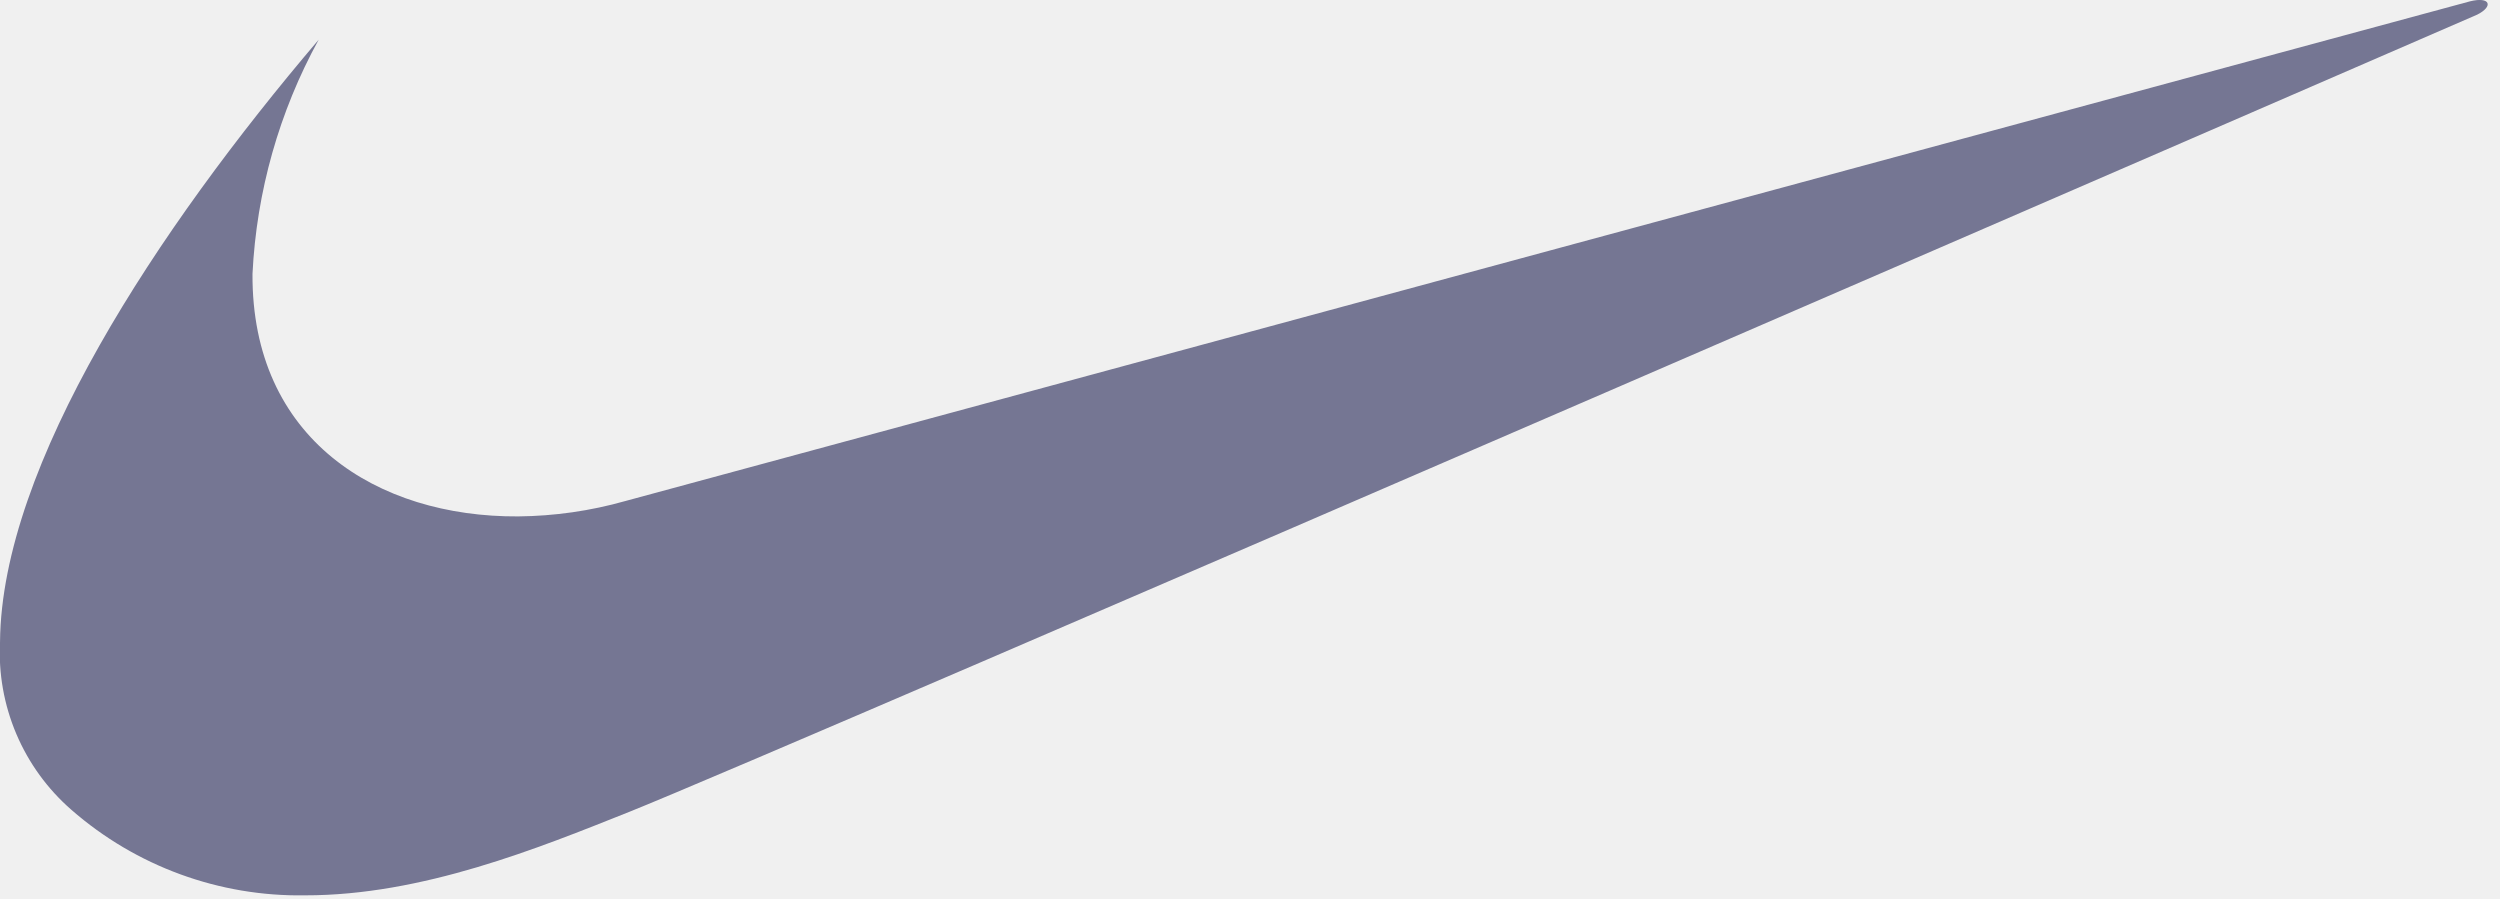
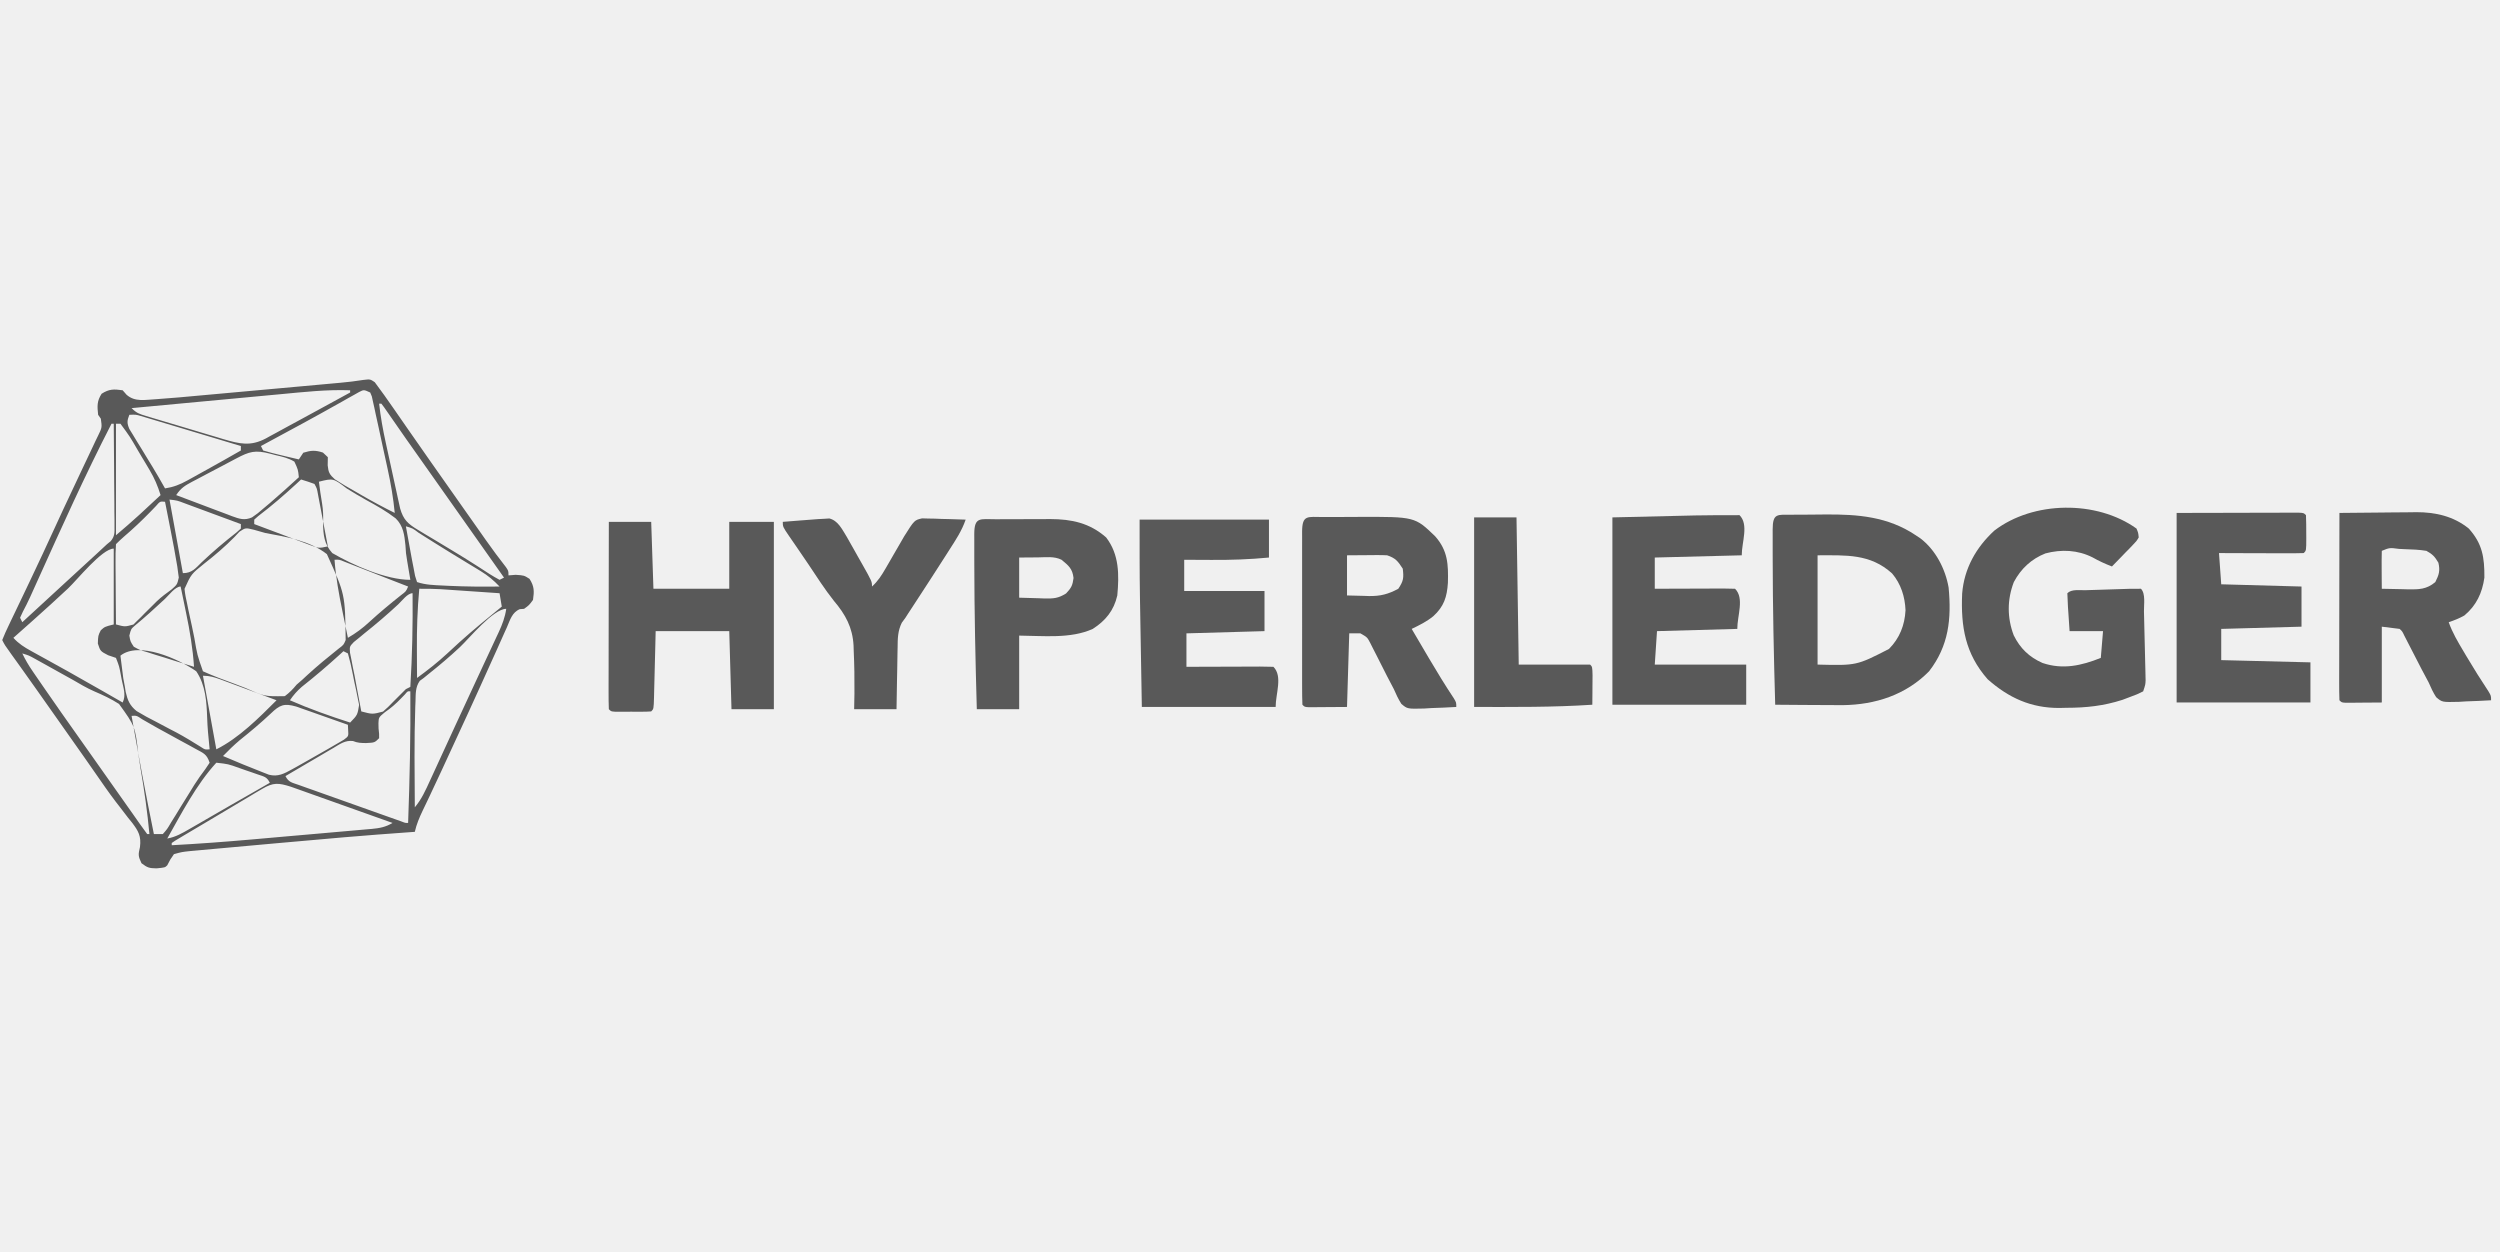
- <svg xmlns="http://www.w3.org/2000/svg" width="89" height="32" viewBox="0 0 89 32" fill="none">
-   <g clip-path="url(#clip0_14_27)">
-     <path fill-rule="evenodd" clip-rule="evenodd" d="M11.345 1.413C5.582 8.181 0.056 16.573 0.001 22.847C-0.057 23.971 0.142 25.094 0.582 26.13C1.022 27.166 1.692 28.089 2.541 28.829C4.841 30.84 7.806 31.925 10.861 31.874C15.029 31.879 19.167 30.193 22.405 28.901C27.863 26.719 88.189 0.521 88.189 0.521C88.771 0.23 88.662 -0.133 87.934 0.047C87.64 0.121 22.254 17.839 22.254 17.839C21.015 18.189 19.736 18.372 18.449 18.384C13.424 18.414 8.953 15.624 8.989 9.747C9.132 6.826 9.938 3.976 11.345 1.413Z" fill="#757693" />
-   </g>
-   <defs>
-     <clipPath id="clip0_14_27">
-       <rect width="88.564" height="31.875" fill="white" />
-     </clipPath>
-   </defs>
+ <svg xmlns="http://www.w3.org/2000/svg" version="1.1" width="1121" height="561">
+   <path d="M0 0 C2.857 3.825 5.63 7.692 8.336 11.625 C9.591 13.434 10.846 15.242 12.102 17.051 C12.742 17.976 13.382 18.901 14.041 19.854 C17.041 24.184 20.063 28.498 23.086 32.812 C23.666 33.642 24.247 34.471 24.845 35.325 C29.549 42.044 34.273 48.749 39.008 55.445 C41.064 58.354 43.116 61.266 45.164 64.18 C45.695 64.934 46.226 65.689 46.773 66.466 C47.776 67.891 48.777 69.317 49.778 70.743 C52.702 74.896 55.718 78.956 58.846 82.959 C59.961 84.625 59.961 84.625 59.961 86.625 C61.033 86.543 62.106 86.46 63.211 86.375 C66.961 86.625 66.961 86.625 69.398 88.188 C71.565 91.567 71.524 93.685 70.961 97.625 C69.211 100 69.211 100 66.961 101.625 C66.331 101.674 65.701 101.723 65.051 101.773 C61.558 103.197 60.695 106.607 59.266 109.883 C58.921 110.641 58.575 111.4 58.22 112.182 C57.078 114.699 55.957 117.224 54.836 119.75 C54.043 121.507 53.248 123.264 52.452 125.02 C50.788 128.691 49.132 132.365 47.48 136.041 C43.871 144.06 40.177 152.04 36.483 160.02 C35.371 162.425 34.261 164.832 33.152 167.239 C32.45 168.761 31.749 170.283 31.047 171.805 C30.542 172.9 30.542 172.9 30.028 174.017 C28.272 177.819 26.497 181.611 24.696 185.392 C24.328 186.166 23.96 186.941 23.581 187.739 C22.879 189.211 22.175 190.682 21.467 192.152 C19.974 195.287 18.726 198.241 17.961 201.625 C17.352 201.667 16.743 201.709 16.116 201.752 C-3.865 203.145 -23.808 204.891 -43.754 206.712 C-48.166 207.114 -52.578 207.512 -56.991 207.908 C-60.425 208.218 -63.859 208.53 -67.293 208.843 C-68.922 208.991 -70.552 209.138 -72.181 209.284 C-74.436 209.487 -76.691 209.693 -78.945 209.901 C-80.223 210.017 -81.5 210.133 -82.817 210.252 C-86.5 210.646 -86.5 210.646 -90.039 211.625 C-91.756 214.07 -91.756 214.07 -93.039 216.625 C-94.039 217.625 -94.039 217.625 -97.852 218 C-101.121 217.935 -101.876 217.749 -104.602 215.688 C-106.182 212.321 -106.033 211.865 -105.281 208.453 C-104.657 203.572 -105.943 201.285 -108.862 197.451 C-109.436 196.745 -110.01 196.04 -110.602 195.312 C-111.812 193.736 -113.02 192.158 -114.227 190.578 C-114.857 189.767 -115.487 188.955 -116.137 188.119 C-119.258 184.027 -122.173 179.794 -125.102 175.562 C-126.277 173.877 -127.452 172.192 -128.629 170.508 C-129.2 169.69 -129.771 168.871 -130.359 168.028 C-134.404 162.241 -138.486 156.48 -142.562 150.715 C-144.077 148.571 -145.59 146.426 -147.102 144.281 C-148.122 142.833 -149.143 141.385 -150.164 139.938 C-150.656 139.239 -151.149 138.541 -151.656 137.821 C-154.086 134.378 -156.525 130.941 -158.98 127.516 C-159.444 126.869 -159.907 126.223 -160.384 125.557 C-161.257 124.342 -162.131 123.127 -163.006 121.913 C-165.931 117.842 -165.931 117.842 -167.039 115.625 C-166.123 113.317 -165.144 111.134 -164.059 108.906 C-163.735 108.226 -163.411 107.545 -163.078 106.844 C-162.377 105.372 -161.672 103.902 -160.964 102.434 C-159.842 100.104 -158.728 97.77 -157.617 95.435 C-156.49 93.066 -155.363 90.698 -154.233 88.331 C-150.661 80.85 -147.171 73.334 -143.721 65.796 C-141.07 60.007 -138.387 54.236 -135.657 48.483 C-134.048 45.087 -132.452 41.685 -130.856 38.282 C-130.065 36.602 -129.269 34.925 -128.466 33.25 C-127.343 30.905 -126.24 28.552 -125.141 26.195 C-124.797 25.489 -124.453 24.783 -124.098 24.056 C-122.27 20.32 -122.27 20.32 -122.822 16.371 C-123.223 15.795 -123.625 15.219 -124.039 14.625 C-124.456 10.732 -124.614 8.521 -122.477 5.188 C-119.097 3.021 -116.979 3.062 -113.039 3.625 C-112.462 4.285 -111.884 4.945 -111.289 5.625 C-107.493 9 -102.932 7.862 -98.039 7.625 C-91.264 7.171 -84.504 6.533 -77.742 5.91 C-75.779 5.733 -73.816 5.556 -71.853 5.379 C-67.758 5.01 -63.663 4.637 -59.569 4.262 C-54.332 3.782 -49.094 3.308 -43.857 2.836 C-39.811 2.472 -35.765 2.105 -31.719 1.737 C-29.788 1.562 -27.857 1.387 -25.925 1.212 C-23.226 0.968 -20.528 0.721 -17.829 0.473 C-17.039 0.402 -16.25 0.33 -15.436 0.257 C-11.961 -0.064 -8.566 -0.452 -5.117 -1.014 C-2.039 -1.375 -2.039 -1.375 0 0 Z M-42.145 5.375 C-44.079 5.555 -46.014 5.734 -47.949 5.913 C-53.008 6.382 -58.066 6.857 -63.124 7.333 C-68.299 7.82 -73.475 8.3 -78.65 8.781 C-88.78 9.724 -98.91 10.672 -109.039 11.625 C-106.811 13.853 -105.568 14.243 -102.593 15.137 C-101.671 15.417 -100.75 15.697 -99.8 15.986 C-98.802 16.282 -97.803 16.578 -96.773 16.883 C-95.747 17.191 -94.721 17.499 -93.664 17.816 C-91.489 18.466 -89.314 19.113 -87.137 19.757 C-83.813 20.743 -80.495 21.744 -77.176 22.746 C-75.063 23.376 -72.95 24.005 -70.836 24.633 C-69.845 24.933 -68.854 25.233 -67.833 25.542 C-60.619 27.657 -55.718 28.879 -48.763 25.187 C-48.128 24.834 -47.494 24.481 -46.84 24.117 C-46.164 23.754 -45.488 23.391 -44.792 23.017 C-42.639 21.856 -40.495 20.678 -38.352 19.5 C-36.931 18.731 -35.51 17.962 -34.088 17.195 C-30.689 15.358 -27.297 13.507 -23.908 11.649 C-21.115 10.118 -18.317 8.595 -15.52 7.07 C-14.026 6.255 -12.532 5.44 -11.039 4.625 C-11.039 4.295 -11.039 3.965 -11.039 3.625 C-21.469 3.247 -31.777 4.392 -42.145 5.375 Z M-7.018 4.407 C-7.772 4.832 -8.525 5.257 -9.301 5.695 C-10.592 6.413 -10.592 6.413 -11.91 7.146 C-12.839 7.675 -13.769 8.204 -14.727 8.75 C-16.701 9.852 -18.677 10.954 -20.652 12.055 C-21.688 12.636 -22.724 13.217 -23.792 13.815 C-29.304 16.887 -34.861 19.878 -40.414 22.875 C-42.464 23.984 -44.513 25.094 -46.562 26.203 C-48.055 27.01 -49.547 27.818 -51.039 28.625 C-50.709 29.285 -50.379 29.945 -50.039 30.625 C-47.348 31.425 -44.707 32.12 -41.977 32.75 C-41.218 32.932 -40.459 33.114 -39.678 33.301 C-37.8 33.75 -35.92 34.188 -34.039 34.625 C-33.379 33.635 -32.719 32.645 -32.039 31.625 C-28.598 30.555 -26.658 30.419 -23.227 31.562 C-22.505 32.243 -21.783 32.924 -21.039 33.625 C-21.06 34.837 -21.08 36.048 -21.102 37.297 C-20.782 40.434 -20.289 41.4 -17.906 43.541 C-14.949 45.476 -11.943 47.227 -8.852 48.938 C-7.809 49.544 -6.767 50.151 -5.693 50.775 C-0.882 53.556 3.977 56.166 8.961 58.625 C8.326 51.937 7.214 45.497 5.781 38.938 C5.461 37.462 5.461 37.462 5.134 35.957 C4.685 33.895 4.233 31.835 3.778 29.775 C3.082 26.609 2.406 23.44 1.73 20.27 C1.29 18.263 0.849 16.256 0.406 14.25 C0.206 13.299 0.006 12.348 -0.2 11.368 C-0.495 10.061 -0.495 10.061 -0.796 8.727 C-0.964 7.957 -1.132 7.186 -1.305 6.393 C-1.548 5.81 -1.79 5.226 -2.039 4.625 C-4.885 3.319 -4.885 3.319 -7.018 4.407 Z M1.961 9.625 C2.62 15.593 3.668 21.373 4.957 27.234 C5.151 28.124 5.344 29.013 5.544 29.929 C5.951 31.795 6.361 33.661 6.772 35.526 C7.399 38.379 8.017 41.234 8.635 44.09 C9.033 45.909 9.432 47.728 9.832 49.547 C10.015 50.398 10.199 51.249 10.388 52.126 C10.565 52.921 10.741 53.715 10.924 54.534 C11.076 55.23 11.228 55.925 11.385 56.641 C12.838 61.649 14.815 63.487 19.281 66.164 C20.367 66.823 21.453 67.482 22.572 68.16 C23.743 68.857 24.915 69.554 26.086 70.25 C27.271 70.963 28.455 71.677 29.639 72.392 C31.411 73.463 33.183 74.532 34.957 75.598 C38.393 77.664 41.797 79.77 45.172 81.934 C45.91 82.407 46.649 82.879 47.41 83.367 C48.748 84.229 50.083 85.096 51.415 85.969 C52.893 86.915 54.423 87.78 55.961 88.625 C56.621 88.295 57.281 87.965 57.961 87.625 C57.234 86.595 56.507 85.565 55.758 84.504 C43.359 66.939 43.359 66.939 30.961 49.375 C30.218 48.322 30.218 48.322 29.46 47.248 C28.464 45.837 27.468 44.426 26.472 43.015 C23.91 39.386 21.348 35.757 18.785 32.129 C18.263 31.39 17.742 30.651 17.204 29.89 C16.181 28.442 15.158 26.993 14.134 25.545 C10.776 20.793 7.453 16.018 4.168 11.215 C3.77 10.69 3.371 10.166 2.961 9.625 C2.631 9.625 2.301 9.625 1.961 9.625 Z M-110.039 14.625 C-111.081 17.282 -111.17 18.32 -110.023 20.988 C-109.498 21.844 -108.974 22.7 -108.434 23.582 C-107.576 25.004 -107.576 25.004 -106.701 26.455 C-106.091 27.439 -105.48 28.423 -104.852 29.438 C-103.67 31.381 -102.489 33.325 -101.309 35.27 C-100.746 36.187 -100.184 37.104 -99.604 38.049 C-97.685 41.208 -95.85 44.404 -94.039 47.625 C-90.22 47.033 -87.357 45.914 -83.984 44.043 C-83.039 43.523 -82.095 43.003 -81.121 42.467 C-80.145 41.921 -79.169 41.375 -78.164 40.812 C-77.196 40.278 -76.228 39.744 -75.23 39.193 C-70.142 36.379 -65.079 33.524 -60.039 30.625 C-60.039 29.965 -60.039 29.305 -60.039 28.625 C-66.676 26.625 -73.315 24.632 -79.955 22.644 C-82.214 21.966 -84.474 21.287 -86.732 20.606 C-89.975 19.63 -93.22 18.658 -96.465 17.688 C-97.477 17.381 -98.49 17.075 -99.533 16.76 C-100.474 16.479 -101.415 16.199 -102.384 15.91 C-103.212 15.661 -104.041 15.413 -104.894 15.156 C-107.156 14.505 -107.156 14.505 -110.039 14.625 Z M-118.039 18.625 C-129.904 41.673 -140.538 65.368 -151.203 88.988 C-151.506 89.657 -151.808 90.325 -152.119 91.014 C-152.934 92.816 -153.747 94.619 -154.56 96.422 C-155.574 98.618 -156.655 100.783 -157.792 102.917 C-158.204 103.811 -158.615 104.704 -159.039 105.625 C-158.709 106.285 -158.379 106.945 -158.039 107.625 C-157.24 106.886 -156.441 106.148 -155.617 105.387 C-150.1 100.29 -144.578 95.198 -139.039 90.125 C-134.679 86.131 -130.324 82.132 -125.977 78.125 C-125.428 77.62 -124.88 77.116 -124.314 76.596 C-122.885 75.277 -121.462 73.951 -120.039 72.625 C-119.495 72.181 -118.951 71.738 -118.391 71.281 C-116.53 69.001 -116.677 67.522 -116.698 64.603 C-116.699 63.582 -116.699 62.561 -116.699 61.509 C-116.715 60.409 -116.73 59.309 -116.746 58.176 C-116.752 56.484 -116.752 56.484 -116.759 54.758 C-116.776 51.151 -116.813 47.545 -116.852 43.938 C-116.867 41.494 -116.88 39.051 -116.893 36.607 C-116.926 30.613 -116.976 24.619 -117.039 18.625 C-117.369 18.625 -117.699 18.625 -118.039 18.625 Z M-116.039 18.625 C-116.039 35.125 -116.039 51.625 -116.039 68.625 C-110.709 64.084 -110.709 64.084 -105.512 59.414 C-104.666 58.631 -104.666 58.631 -103.803 57.832 C-103.241 57.31 -102.68 56.788 -102.102 56.25 C-101.513 55.705 -100.925 55.159 -100.318 54.598 C-98.891 53.275 -97.465 51.95 -96.039 50.625 C-97.288 46.541 -98.789 43.034 -100.973 39.367 C-101.539 38.412 -102.106 37.457 -102.689 36.473 C-103.279 35.492 -103.869 34.511 -104.477 33.5 C-105.062 32.511 -105.648 31.523 -106.252 30.504 C-109.821 24.341 -109.821 24.341 -114.039 18.625 C-114.699 18.625 -115.359 18.625 -116.039 18.625 Z M-62.164 34.238 C-62.867 34.608 -63.569 34.979 -64.293 35.36 C-65.781 36.146 -67.267 36.934 -68.752 37.723 C-71.026 38.93 -73.305 40.125 -75.586 41.318 C-77.029 42.083 -78.472 42.848 -79.914 43.613 C-80.939 44.148 -80.939 44.148 -81.985 44.693 C-85.224 46.431 -86.962 47.509 -89.039 50.625 C-84.845 52.224 -80.646 53.808 -76.441 55.38 C-75.012 55.916 -73.584 56.456 -72.158 57.001 C-70.107 57.783 -68.05 58.551 -65.992 59.316 C-65.357 59.562 -64.721 59.808 -64.066 60.061 C-60.715 61.291 -58.392 62.096 -55.039 60.625 C-52.503 58.858 -52.503 58.858 -49.914 56.625 C-48.956 55.822 -47.999 55.019 -47.012 54.191 C-42.625 50.404 -38.309 46.543 -34.039 42.625 C-34.387 39.166 -34.387 39.166 -36.039 35.625 C-38.707 34.008 -41.517 33.38 -44.539 32.688 C-45.324 32.481 -46.109 32.274 -46.918 32.061 C-53.662 30.32 -56.173 31.061 -62.164 34.238 Z M-25.039 44.625 C-24.64 47.889 -24.182 51.118 -23.621 54.359 C-23.132 57.357 -23.053 60.109 -23.176 63.141 C-23.101 68.417 -22.697 72.595 -19.039 76.625 C-9.734 82.033 5.039 88.625 15.961 88.625 C15.522 85.803 15.055 82.993 14.539 80.184 C13.961 76.625 13.961 76.625 13.758 73.098 C13.289 68.49 12.825 64.471 9.401 61.08 C5.307 57.893 0.837 55.377 -3.713 52.905 C-6.717 51.252 -9.625 49.46 -12.544 47.663 C-18.613 43.018 -18.613 43.018 -25.039 44.625 Z M-33.039 43.625 C-33.717 44.254 -34.395 44.883 -35.094 45.531 C-40.637 50.629 -46.232 55.473 -52.238 60.031 C-52.833 60.557 -53.427 61.083 -54.039 61.625 C-54.039 62.285 -54.039 62.945 -54.039 63.625 C-49.826 65.222 -45.608 66.806 -41.386 68.38 C-39.951 68.917 -38.516 69.457 -37.083 70.001 C-35.023 70.781 -32.959 71.55 -30.895 72.316 C-30.254 72.562 -29.613 72.808 -28.953 73.061 C-25.063 74.505 -25.063 74.505 -21.039 73.625 C-21.847 69.332 -22.661 65.041 -23.477 60.75 C-23.822 58.915 -23.822 58.915 -24.174 57.043 C-24.396 55.876 -24.619 54.71 -24.848 53.508 C-25.052 52.429 -25.256 51.35 -25.467 50.239 C-25.919 47.66 -25.919 47.66 -27.039 45.625 C-29.018 44.898 -31.019 44.227 -33.039 43.625 Z M-92.039 52.625 C-90.059 63.515 -88.079 74.405 -86.039 85.625 C-81.91 85.625 -80.343 83.41 -77.539 80.688 C-72.562 75.966 -67.433 71.628 -62.023 67.402 C-61.369 66.816 -60.714 66.229 -60.039 65.625 C-60.039 64.965 -60.039 64.305 -60.039 63.625 C-64.273 62.054 -68.509 60.488 -72.747 58.925 C-74.188 58.393 -75.63 57.859 -77.071 57.325 C-79.14 56.557 -81.21 55.794 -83.281 55.031 C-83.927 54.791 -84.573 54.55 -85.238 54.302 C-88.552 53.038 -88.552 53.038 -92.039 52.625 Z M-98.141 55.566 C-98.973 56.431 -99.806 57.296 -100.664 58.188 C-104.456 62.062 -108.321 65.734 -112.445 69.25 C-113.69 70.323 -114.877 71.463 -116.039 72.625 C-116.214 75.35 -116.271 77.972 -116.234 80.695 C-116.232 81.492 -116.229 82.288 -116.226 83.108 C-116.215 85.656 -116.189 88.203 -116.164 90.75 C-116.154 92.475 -116.145 94.201 -116.137 95.926 C-116.115 100.159 -116.08 104.392 -116.039 108.625 C-112.027 109.718 -112.027 109.718 -108.2 108.656 C-107.696 108.151 -107.191 107.646 -106.672 107.125 C-106.1 106.571 -105.527 106.017 -104.938 105.447 C-104.352 104.845 -103.767 104.244 -103.164 103.625 C-101.938 102.409 -100.71 101.194 -99.48 99.98 C-98.893 99.394 -98.305 98.808 -97.7 98.205 C-95.64 96.245 -93.397 94.609 -91.102 92.938 C-88.596 90.736 -88.596 90.736 -87.869 87.593 C-87.974 86.826 -88.079 86.06 -88.188 85.27 C-88.306 84.386 -88.425 83.502 -88.548 82.592 C-89.467 77.04 -90.503 71.518 -91.602 66 C-91.836 64.805 -92.069 63.61 -92.311 62.379 C-92.883 59.46 -93.459 56.542 -94.039 53.625 C-96.271 53.399 -96.271 53.399 -98.141 55.566 Z M13.961 64.625 C14.598 68.297 15.274 71.962 15.961 75.625 C16.19 76.883 16.42 78.141 16.656 79.438 C16.901 80.696 17.146 81.954 17.398 83.25 C17.624 84.439 17.85 85.627 18.082 86.852 C18.372 87.767 18.662 88.682 18.961 89.625 C22.847 90.921 26.653 90.994 30.711 91.188 C31.971 91.251 31.971 91.251 33.257 91.316 C40.83 91.672 48.381 91.727 55.961 91.625 C53.34 88.858 50.793 86.72 47.539 84.742 C46.685 84.219 45.832 83.696 44.952 83.157 C43.595 82.337 43.595 82.337 42.211 81.5 C40.325 80.348 38.44 79.196 36.555 78.043 C35.616 77.471 34.678 76.899 33.711 76.31 C29.003 73.425 24.336 70.476 19.673 67.521 C17.006 65.514 17.006 65.514 13.961 64.625 Z M-60.719 67.082 C-61.443 67.859 -62.168 68.637 -62.914 69.438 C-67.184 73.767 -71.608 77.546 -76.398 81.289 C-82.311 86.049 -82.311 86.049 -85.3 92.664 C-85.077 94.951 -84.657 97.096 -84.129 99.332 C-83.967 100.139 -83.806 100.945 -83.64 101.776 C-83.118 104.338 -82.548 106.886 -81.977 109.438 C-81.617 111.171 -81.261 112.904 -80.908 114.639 C-79.594 122.341 -79.594 122.341 -77.039 129.625 C-72.414 131.744 -67.651 133.481 -62.877 135.232 C-61.283 135.825 -59.695 136.434 -58.114 137.061 C-49.412 140.921 -49.412 140.921 -40.334 140.781 C-38.232 139.225 -36.689 137.646 -35.039 135.625 C-34.187 134.886 -33.335 134.148 -32.457 133.387 C-31.353 132.36 -31.353 132.36 -30.227 131.312 C-25.699 127.165 -20.996 123.294 -16.191 119.473 C-13.968 117.805 -13.968 117.805 -13.039 115.625 C-13.289 95.072 -13.289 95.072 -21.462 77.1 C-29.182 71.047 -39.657 69.358 -49.039 67.625 C-50.743 67.148 -52.447 66.667 -54.148 66.18 C-57.967 65.24 -57.967 65.24 -60.719 67.082 Z M-137.495 92.456 C-142.617 97.246 -147.799 101.964 -153.039 106.625 C-153.9 107.392 -154.761 108.159 -155.648 108.949 C-157.777 110.843 -159.907 112.735 -162.039 114.625 C-159.653 117.274 -157.13 118.844 -154.016 120.559 C-153.004 121.12 -151.992 121.681 -150.949 122.259 C-149.323 123.152 -149.323 123.152 -147.664 124.062 C-145.407 125.313 -143.151 126.564 -140.895 127.816 C-139.754 128.448 -138.614 129.08 -137.439 129.731 C-132.262 132.615 -127.117 135.553 -121.977 138.5 C-121.073 139.017 -120.17 139.535 -119.239 140.068 C-117.172 141.253 -115.105 142.438 -113.039 143.625 C-111.411 140.369 -112.728 137.066 -113.414 133.625 C-113.553 132.888 -113.692 132.15 -113.836 131.391 C-114.576 127.393 -114.576 127.393 -116.039 123.625 C-117.194 123.233 -118.349 122.841 -119.539 122.438 C-123.039 120.625 -123.039 120.625 -124.164 117.188 C-124.039 113.625 -124.039 113.625 -122.852 111.25 C-121.039 109.625 -121.039 109.625 -117.039 108.625 C-117.039 97.405 -117.039 86.185 -117.039 74.625 C-122.271 74.625 -133.491 88.708 -137.495 92.456 Z M-18.039 79.625 C-17.454 87.472 -16.074 95.052 -14.477 102.75 C-14.243 103.897 -14.009 105.045 -13.768 106.227 C-13.196 109.027 -12.62 111.826 -12.039 114.625 C-8.439 112.52 -5.466 110.348 -2.414 107.5 C2.174 103.285 6.933 99.35 11.809 95.473 C14.032 93.805 14.032 93.805 14.961 91.625 C10.583 89.92 6.204 88.216 1.824 86.516 C-1.139 85.365 -4.1 84.21 -7.059 83.047 C-8.207 82.598 -9.356 82.15 -10.539 81.688 C-11.56 81.287 -12.581 80.886 -13.633 80.473 C-15.928 79.514 -15.928 79.514 -18.039 79.625 Z M-94.102 97.188 C-98.524 101.32 -102.979 105.368 -107.648 109.223 C-109.306 110.687 -109.306 110.687 -110.039 113.625 C-109.599 116.251 -109.599 116.251 -108.039 118.625 C-105.29 120.139 -105.29 120.139 -101.938 121.082 C-100.12 121.667 -100.12 121.667 -98.266 122.264 C-96.982 122.655 -95.698 123.047 -94.414 123.438 C-93.122 123.847 -91.83 124.257 -90.539 124.67 C-87.378 125.673 -84.211 126.657 -81.039 127.625 C-81.584 119.404 -82.916 111.496 -84.602 103.438 C-84.836 102.295 -85.069 101.152 -85.311 99.975 C-85.881 97.19 -86.458 94.407 -87.039 91.625 C-89.457 91.625 -92.315 95.51 -94.102 97.188 Z M19.961 92.625 C19.117 101.751 18.833 110.776 18.898 119.938 C18.903 121.167 18.907 122.396 18.912 123.662 C18.924 126.65 18.94 129.637 18.961 132.625 C23.672 129.178 28.179 125.666 32.461 121.688 C33.399 120.824 34.338 119.96 35.305 119.07 C36.181 118.263 37.058 117.456 37.961 116.625 C44.124 111.083 50.524 105.843 56.961 100.625 C56.466 97.655 56.466 97.655 55.961 94.625 C51.799 94.338 47.636 94.053 43.473 93.771 C42.059 93.674 40.645 93.577 39.231 93.479 C37.191 93.339 35.15 93.2 33.109 93.062 C31.884 92.979 30.659 92.895 29.396 92.809 C26.242 92.64 23.118 92.591 19.961 92.625 Z M10.586 99.562 C5.659 104.146 0.602 108.46 -4.664 112.652 C-5.448 113.303 -6.232 113.954 -7.039 114.625 C-7.814 115.25 -8.589 115.875 -9.387 116.52 C-11.304 118.529 -11.304 118.529 -11.098 121.297 C-10.893 122.313 -10.688 123.328 -10.477 124.375 C-10.261 125.508 -10.046 126.641 -9.824 127.809 C-9.565 129.068 -9.306 130.327 -9.039 131.625 C-8.763 133.094 -8.491 134.564 -8.223 136.035 C-7.515 139.902 -6.782 143.764 -6.039 147.625 C-1.051 148.95 -1.051 148.95 3.714 147.692 C5.366 146.293 6.854 144.828 8.336 143.25 C9.363 142.22 10.392 141.191 11.422 140.164 C12.26 139.326 13.098 138.488 13.961 137.625 C14.951 137.13 14.951 137.13 15.961 136.625 C16.812 122.611 17.092 108.664 16.961 94.625 C14.68 94.625 12.248 98.001 10.586 99.562 Z M38.18 118.803 C33.668 123.03 29.01 126.973 24.168 130.82 C23.44 131.416 22.711 132.011 21.961 132.625 C21.091 133.257 21.091 133.257 20.203 133.902 C18.194 136.689 18.374 139.742 18.273 143.062 C18.24 143.849 18.207 144.635 18.172 145.445 C17.641 160.489 17.881 175.574 17.961 190.625 C21.024 186.981 22.819 182.932 24.777 178.637 C25.146 177.837 25.516 177.038 25.896 176.214 C27.11 173.583 28.317 170.948 29.523 168.312 C30.365 166.483 31.206 164.654 32.048 162.825 C33.355 159.986 34.662 157.146 35.966 154.306 C39.017 147.664 42.094 141.034 45.184 134.41 C46.42 131.753 47.656 129.096 48.892 126.439 C49.685 124.736 50.48 123.034 51.276 121.332 C52.387 118.958 53.491 116.581 54.594 114.203 C54.922 113.506 55.25 112.809 55.589 112.09 C57.187 108.625 58.42 105.413 58.961 101.625 C53.149 101.625 42.51 114.723 38.18 118.803 Z M-114.039 122.625 C-113.779 124.772 -113.506 126.918 -113.227 129.062 C-113.076 130.257 -112.925 131.452 -112.77 132.684 C-112.537 133.999 -112.292 135.313 -112.039 136.625 C-111.922 137.366 -111.805 138.107 -111.684 138.871 C-110.812 142.684 -109.872 144.942 -106.801 147.46 C-103.919 149.227 -100.995 150.791 -97.977 152.312 C-95.964 153.378 -93.952 154.444 -91.941 155.512 C-90.959 156.021 -89.977 156.531 -88.964 157.056 C-85.215 159.067 -81.606 161.275 -78.002 163.534 C-76.122 164.787 -76.122 164.787 -74.039 164.625 C-74.102 163.971 -74.165 163.317 -74.229 162.643 C-74.315 161.731 -74.4 160.819 -74.488 159.879 C-74.584 158.872 -74.68 157.866 -74.779 156.829 C-74.946 154.765 -75.07 152.697 -75.139 150.628 C-75.403 143.293 -75.832 135.85 -80.039 129.625 C-88.007 124.031 -105.837 116.063 -114.039 122.625 Z M-14.039 120.625 C-14.93 121.443 -14.93 121.443 -15.84 122.277 C-21.308 127.252 -26.89 132 -32.691 136.582 C-34.85 138.46 -36.435 140.269 -38.039 142.625 C-29.191 146.497 -20.224 149.676 -11.039 152.625 C-7.739 149.223 -7.739 149.223 -7.012 144.687 C-7.23 143.63 -7.448 142.573 -7.672 141.484 C-8.016 139.756 -8.016 139.756 -8.367 137.992 C-8.63 136.799 -8.893 135.605 -9.164 134.375 C-9.404 133.166 -9.644 131.957 -9.891 130.711 C-10.819 126.131 -10.819 126.131 -12.039 121.625 C-12.699 121.295 -13.359 120.965 -14.039 120.625 Z M-158.039 121.625 C-156.694 124.443 -155.189 127.001 -153.422 129.574 C-152.904 130.331 -152.385 131.088 -151.851 131.868 C-151.295 132.674 -150.738 133.481 -150.164 134.312 C-149.585 135.155 -149.005 135.998 -148.408 136.867 C-143.174 144.465 -137.863 152.008 -132.523 159.532 C-130.022 163.059 -127.531 166.592 -125.039 170.125 C-124.048 171.529 -123.057 172.932 -122.066 174.336 C-119.975 177.299 -117.884 180.263 -115.793 183.227 C-114.991 184.363 -114.991 184.363 -114.174 185.521 C-113.161 186.958 -112.148 188.394 -111.135 189.83 C-110.217 191.13 -109.299 192.429 -108.379 193.728 C-107.453 195.038 -106.533 196.353 -105.617 197.671 C-104.448 199.339 -103.247 200.985 -102.039 202.625 C-101.709 202.625 -101.379 202.625 -101.039 202.625 C-101.947 192.738 -103.324 182.975 -105.026 173.194 C-105.367 171.152 -105.681 169.106 -105.966 167.056 C-107.445 154.284 -107.445 154.284 -114.67 144.276 C-118.219 141.991 -121.955 140.243 -125.834 138.595 C-129.202 137.113 -132.326 135.255 -135.5 133.402 C-137.803 132.12 -140.108 130.84 -142.414 129.562 C-143.612 128.894 -144.81 128.225 -146.008 127.557 C-147.14 126.928 -148.271 126.3 -149.438 125.652 C-150.445 125.093 -151.452 124.533 -152.49 123.957 C-155.051 122.533 -155.051 122.533 -158.039 121.625 Z M-77.039 131.625 C-75.059 142.515 -73.079 153.405 -71.039 164.625 C-60.925 159.568 -52.006 150.592 -44.039 142.625 C-48.254 141.052 -52.472 139.486 -56.692 137.925 C-58.127 137.394 -59.561 136.86 -60.995 136.325 C-63.056 135.556 -65.12 134.793 -67.184 134.031 C-68.145 133.67 -68.145 133.67 -69.125 133.302 C-71.923 132.276 -74.031 131.625 -77.039 131.625 Z M13.543 139.98 C12.959 140.585 12.375 141.19 11.773 141.812 C9.475 144.192 7.254 146.147 4.523 148 C1.779 150.288 1.779 150.288 1.66 152.863 C1.678 155.296 1.678 155.296 1.945 157.637 C1.953 158.621 1.953 158.621 1.961 159.625 C-0.039 161.625 -0.039 161.625 -3.914 161.812 C-6.112 161.792 -7.725 161.757 -9.761 160.902 C-13.267 160.476 -15.648 162.283 -18.555 164.027 C-19.478 164.562 -19.478 164.562 -20.421 165.108 C-22.384 166.248 -24.336 167.405 -26.289 168.562 C-27.619 169.339 -28.95 170.114 -30.281 170.889 C-33.542 172.788 -36.793 174.702 -40.039 176.625 C-38.622 179.46 -37.037 179.543 -34.076 180.596 C-32.489 181.167 -32.489 181.167 -30.871 181.748 C-29.72 182.154 -28.569 182.559 -27.383 182.977 C-26.21 183.395 -25.038 183.814 -23.829 184.246 C-21.346 185.132 -18.861 186.015 -16.375 186.894 C-13.181 188.022 -9.99 189.158 -6.8 190.297 C-3.766 191.38 -0.731 192.46 2.305 193.539 C3.456 193.948 4.607 194.358 5.793 194.779 C6.85 195.153 7.908 195.527 8.998 195.913 C9.934 196.244 10.871 196.576 11.835 196.917 C13.746 197.678 13.746 197.678 14.961 197.625 C15.681 177.947 16.12 158.319 15.961 138.625 C14.754 138.51 14.754 138.51 13.543 139.98 Z M-46.602 148.562 C-51.074 152.764 -55.7 156.659 -60.496 160.484 C-63.166 162.732 -65.606 165.126 -68.039 167.625 C-62.073 170.166 -56.089 172.665 -50.039 175 C-49.173 175.338 -48.307 175.675 -47.414 176.023 C-43.421 177.035 -40.584 175.527 -37.098 173.586 C-36.354 173.174 -35.61 172.761 -34.843 172.337 C-34.062 171.896 -33.281 171.454 -32.477 171 C-31.678 170.549 -30.878 170.098 -30.055 169.634 C-28.455 168.726 -26.858 167.815 -25.262 166.9 C-23.886 166.111 -22.507 165.326 -21.125 164.549 C-19.543 163.657 -17.978 162.736 -16.414 161.812 C-15.556 161.311 -14.697 160.81 -13.812 160.293 C-11.74 158.733 -11.74 158.733 -11.928 156.021 C-11.965 155.23 -12.001 154.44 -12.039 153.625 C-16.286 152.115 -20.537 150.619 -24.789 149.125 C-25.996 148.696 -27.202 148.266 -28.445 147.824 C-29.605 147.418 -30.766 147.012 -31.961 146.594 C-33.029 146.217 -34.098 145.84 -35.198 145.451 C-40.716 143.846 -42.647 144.751 -46.602 148.562 Z M-109.039 149.625 C-105.944 167.343 -102.654 185.005 -99.039 202.625 C-97.719 202.625 -96.399 202.625 -95.039 202.625 C-93.062 200.392 -93.062 200.392 -91.324 197.402 C-90.638 196.306 -89.951 195.21 -89.244 194.08 C-88.529 192.908 -87.815 191.735 -87.102 190.562 C-85.701 188.298 -84.293 186.038 -82.887 183.777 C-81.899 182.172 -81.899 182.172 -80.891 180.535 C-79.34 178.097 -77.721 175.8 -75.973 173.504 C-75.016 172.079 -75.016 172.079 -74.039 170.625 C-75.347 166.701 -76.777 166.369 -80.359 164.41 C-81.453 163.806 -82.546 163.202 -83.672 162.58 C-84.824 161.956 -85.977 161.331 -87.164 160.688 C-89.417 159.449 -91.669 158.211 -93.922 156.973 C-94.984 156.394 -96.047 155.815 -97.142 155.219 C-99.524 153.908 -101.876 152.563 -104.219 151.184 C-106.794 149.464 -106.794 149.464 -109.039 149.625 Z M-71.039 170.625 C-79.938 180.325 -86.588 193.202 -93.039 204.625 C-89.241 203.94 -86.338 202.228 -83.016 200.309 C-82.433 199.974 -81.85 199.639 -81.25 199.294 C-79.385 198.222 -77.525 197.142 -75.664 196.062 C-74.452 195.363 -73.24 194.665 -72.027 193.967 C-69.602 192.57 -67.178 191.17 -64.755 189.769 C-58.863 186.365 -52.95 182.996 -47.039 179.625 C-48.388 176.927 -49.59 176.877 -52.406 175.898 C-53.292 175.589 -54.177 175.28 -55.09 174.961 C-56.022 174.644 -56.954 174.327 -57.914 174 C-58.838 173.675 -59.763 173.35 -60.715 173.016 C-65.761 171.202 -65.761 171.202 -71.039 170.625 Z M-50.512 182.387 C-51.568 183.006 -52.624 183.625 -53.711 184.263 C-55.39 185.278 -55.39 185.278 -57.102 186.312 C-58.26 186.999 -59.418 187.685 -60.578 188.37 C-62.93 189.762 -65.278 191.164 -67.621 192.573 C-70.805 194.484 -73.999 196.377 -77.199 198.262 C-79.021 199.34 -80.843 200.42 -82.664 201.5 C-83.516 202.005 -84.368 202.51 -85.246 203.03 C-86.016 203.492 -86.785 203.954 -87.578 204.43 C-88.587 205.033 -88.587 205.033 -89.616 205.648 C-90.085 205.97 -90.555 206.293 -91.039 206.625 C-91.039 206.955 -91.039 207.285 -91.039 207.625 C-79.156 206.989 -67.31 206.114 -55.457 205.066 C-54.617 204.993 -53.777 204.919 -52.912 204.843 C-48.491 204.454 -44.071 204.063 -39.651 203.669 C-35.1 203.264 -30.549 202.868 -25.997 202.476 C-22.473 202.17 -18.95 201.856 -15.427 201.541 C-13.747 201.392 -12.068 201.246 -10.388 201.102 C-8.052 200.902 -5.718 200.692 -3.384 200.479 C-2.351 200.394 -2.351 200.394 -1.298 200.307 C2.194 199.977 4.951 199.474 7.961 197.625 C1.218 195.217 -5.526 192.815 -12.272 190.417 C-14.567 189.6 -16.861 188.783 -19.154 187.964 C-22.452 186.786 -25.751 185.613 -29.051 184.441 C-30.075 184.075 -31.099 183.708 -32.154 183.33 C-33.115 182.99 -34.075 182.65 -35.065 182.299 C-35.907 181.999 -36.748 181.7 -37.616 181.391 C-43.11 179.655 -45.449 179.372 -50.512 182.387 Z " fill="#595959" transform="translate(168.0391,171.375)" />
+   <path d="M0 0 C0.784 -0.006 1.569 -0.011 2.377 -0.017 C4.05 -0.027 5.723 -0.033 7.396 -0.037 C9.902 -0.047 12.408 -0.078 14.914 -0.109 C29.471 -0.207 42.895 0.854 55.336 9.203 C56.336 9.864 56.336 9.864 57.355 10.539 C64.201 15.699 68.63 24.248 70.09 32.629 C71.434 46.688 70.164 58.799 61.336 70.203 C50.938 80.786 37.265 85.203 22.709 85.39 C18.542 85.404 14.377 85.37 10.211 85.328 C8.474 85.318 6.737 85.309 5 85.301 C0.779 85.279 -3.443 85.245 -7.664 85.203 C-8.293 63.35 -8.768 41.504 -8.789 19.641 C-8.792 18.715 -8.794 17.789 -8.797 16.835 C-8.802 14.227 -8.801 11.62 -8.797 9.012 C-8.799 8.231 -8.801 7.451 -8.803 6.647 C-8.77 -0.825 -6.774 0.038 0 0 Z M11.336 18.203 C11.336 34.373 11.336 50.543 11.336 67.203 C28.816 67.646 28.816 67.646 43.336 60.203 C48.104 55.435 50.43 49.525 50.773 42.828 C50.523 36.775 48.712 31.003 44.758 26.344 C34.952 17.422 24.098 18.203 11.336 18.203 Z " fill="#595959" transform="translate(803.6641,230.7969)" />
+   <path d="M0 0 C0.797 1.898 0.797 1.898 1 4 C0.012 5.647 0.012 5.647 -1.527 7.234 C-2.072 7.808 -2.617 8.382 -3.178 8.973 C-3.758 9.559 -4.339 10.146 -4.938 10.75 C-5.803 11.653 -5.803 11.653 -6.686 12.574 C-8.113 14.06 -9.555 15.532 -11 17 C-14.045 15.831 -16.858 14.551 -19.688 12.938 C-26.377 9.58 -33.633 9.246 -40.832 11.145 C-47.145 13.636 -51.833 18.031 -55 24 C-58.026 31.869 -58.025 40.027 -55.035 47.898 C-52.162 53.731 -48.074 57.664 -42.129 60.281 C-33.022 63.356 -24.712 61.485 -16 58 C-15.67 54.04 -15.34 50.08 -15 46 C-19.95 46 -24.9 46 -30 46 C-30.194 43.188 -30.38 40.375 -30.562 37.562 C-30.647 36.359 -30.647 36.359 -30.732 35.131 C-30.862 33.089 -30.935 31.045 -31 29 C-29.08 27.08 -25.56 27.724 -22.938 27.648 C-22.231 27.625 -21.525 27.602 -20.797 27.578 C-19.3 27.531 -17.804 27.485 -16.308 27.442 C-14.009 27.375 -11.712 27.298 -9.414 27.219 C-7.964 27.174 -6.513 27.13 -5.062 27.086 C-4.371 27.062 -3.679 27.038 -2.967 27.014 C-1.312 26.97 0.345 26.979 2 27 C4.169 29.169 3.285 34.161 3.352 37.18 C3.386 38.565 3.386 38.565 3.422 39.979 C3.469 41.937 3.515 43.896 3.558 45.855 C3.625 48.855 3.702 51.855 3.781 54.855 C3.826 56.755 3.87 58.655 3.914 60.555 C3.938 61.455 3.962 62.355 3.986 63.282 C4.012 64.538 4.012 64.538 4.038 65.82 C4.055 66.556 4.072 67.293 4.089 68.051 C4 70 4 70 3 73 C0.375 74.316 0.375 74.316 -3 75.562 C-4.64 76.183 -4.64 76.183 -6.312 76.816 C-14.763 79.529 -22.496 80.364 -31.375 80.375 C-32.964 80.412 -32.964 80.412 -34.586 80.449 C-47.294 80.496 -57.318 75.923 -66.75 67.562 C-76.751 56.173 -78.82 44.056 -78.17 29.155 C-77.283 17.932 -71.923 8.437 -63.715 0.902 C-46.296 -12.438 -17.86 -12.793 0 0 Z " fill="#595959" transform="translate(958,237)" />
+   <path d="M0 0 C1.261 -0.005 1.261 -0.005 2.547 -0.01 C4.335 -0.015 6.123 -0.017 7.911 -0.017 C10.618 -0.019 13.323 -0.038 16.029 -0.057 C41.163 -0.141 41.163 -0.141 50.258 8.652 C55.948 15.089 56.176 21.231 55.965 29.496 C55.546 35.841 54.223 40.093 49.41 44.48 C46.429 46.905 43.178 48.506 39.723 50.168 C41.74 53.607 43.762 57.044 45.785 60.48 C46.378 61.487 46.97 62.493 47.581 63.53 C51.143 69.558 54.766 75.512 58.648 81.34 C59.723 83.168 59.723 83.168 59.723 85.168 C55.995 85.401 52.268 85.543 48.535 85.668 C46.953 85.769 46.953 85.769 45.338 85.871 C37.77 86.062 37.77 86.062 35.084 83.769 C33.712 81.637 32.727 79.496 31.723 77.168 C30.728 75.25 29.725 73.336 28.715 71.426 C27.136 68.332 25.567 65.233 24.008 62.129 C23.499 61.134 22.989 60.139 22.465 59.113 C22.01 58.211 21.554 57.309 21.085 56.379 C19.768 53.897 19.768 53.897 16.723 52.168 C15.073 52.168 13.423 52.168 11.723 52.168 C11.393 63.058 11.063 73.948 10.723 85.168 C7.608 85.189 4.494 85.209 1.285 85.23 C-0.189 85.244 -0.189 85.244 -1.693 85.258 C-2.462 85.261 -3.231 85.263 -4.023 85.266 C-4.814 85.271 -5.605 85.276 -6.42 85.281 C-8.277 85.168 -8.277 85.168 -9.277 84.168 C-9.378 81.587 -9.414 79.033 -9.407 76.451 C-9.408 75.643 -9.41 74.835 -9.412 74.002 C-9.416 71.318 -9.414 68.634 -9.41 65.949 C-9.411 64.092 -9.412 62.235 -9.413 60.378 C-9.415 56.481 -9.412 52.583 -9.408 48.686 C-9.402 43.679 -9.405 38.671 -9.411 33.664 C-9.415 29.828 -9.414 25.991 -9.411 22.155 C-9.41 20.308 -9.411 18.461 -9.414 16.614 C-9.416 14.038 -9.412 11.461 -9.407 8.885 C-9.409 8.114 -9.411 7.343 -9.413 6.549 C-9.382 -1.153 -6.904 0.009 0 0 Z M10.723 17.168 C10.723 23.108 10.723 29.048 10.723 35.168 C13.218 35.23 15.714 35.292 18.285 35.355 C19.057 35.383 19.828 35.41 20.623 35.438 C25.724 35.499 29.218 34.605 33.723 32.168 C36.064 28.655 36.219 27.303 35.723 23.168 C33.572 19.83 32.519 18.433 28.723 17.168 C27.314 17.088 25.903 17.06 24.492 17.07 C23.407 17.074 23.407 17.074 22.3 17.078 C20.931 17.092 20.931 17.092 19.535 17.105 C16.627 17.126 13.719 17.147 10.723 17.168 Z " fill="#595959" transform="translate(593.2773,231.832)" />
+   <path d="M0 0 C5.798 -0.075 11.596 -0.129 17.395 -0.165 C19.364 -0.18 21.333 -0.2 23.301 -0.226 C26.146 -0.263 28.991 -0.28 31.836 -0.293 C32.703 -0.308 33.57 -0.324 34.463 -0.34 C43.099 -0.342 51.173 1.473 58 7 C64.125 13.806 65.062 19.961 65 29 C64.031 35.878 61.399 41.522 56 46 C53.679 47.305 51.538 48.137 49 49 C50.674 53.718 53.136 57.845 55.688 62.125 C56.13 62.874 56.573 63.623 57.029 64.395 C60.168 69.681 63.424 74.871 66.82 79.996 C68 82 68 82 68 84 C64.272 84.233 60.546 84.375 56.812 84.5 C55.23 84.601 55.23 84.601 53.615 84.703 C46.046 84.894 46.046 84.894 43.366 82.603 C41.996 80.471 41.009 78.325 40 76 C38.982 74.07 37.956 72.144 36.922 70.223 C35.861 68.171 34.804 66.118 33.75 64.062 C32.684 61.99 31.616 59.918 30.547 57.848 C30.081 56.94 29.616 56.033 29.136 55.098 C28.169 53.074 28.169 53.074 27 52 C24.36 51.67 21.72 51.34 19 51 C19 62.22 19 73.44 19 85 C16.051 85.021 13.101 85.041 10.062 85.062 C8.667 85.076 8.667 85.076 7.242 85.09 C6.15 85.094 6.15 85.094 5.035 85.098 C4.286 85.103 3.537 85.108 2.766 85.114 C1 85 1 85 0 84 C-0.095 81.383 -0.126 78.793 -0.114 76.176 C-0.114 75.356 -0.114 74.537 -0.114 73.692 C-0.113 70.971 -0.105 68.249 -0.098 65.527 C-0.096 63.645 -0.094 61.764 -0.093 59.882 C-0.09 54.919 -0.08 49.955 -0.069 44.992 C-0.058 39.932 -0.054 34.871 -0.049 29.811 C-0.038 19.874 -0.021 9.937 0 0 Z M19 17 C18.927 19.863 18.908 22.701 18.938 25.562 C18.942 26.369 18.947 27.175 18.951 28.006 C18.963 30.004 18.981 32.002 19 34 C22.063 34.081 25.124 34.141 28.188 34.188 C29.052 34.213 29.916 34.238 30.807 34.264 C35.674 34.32 39.107 34.285 43 31 C44.647 27.707 45.214 25.918 44.375 22.312 C42.732 19.549 41.828 18.574 39 17 C35.779 16.463 32.572 16.352 29.312 16.25 C28.433 16.207 27.553 16.165 26.646 16.121 C22.506 15.563 22.506 15.563 19 17 Z " fill="#595959" transform="translate(1049,230)" />
+   <path d="M0 0 C6.27 0 12.54 0 19 0 C19.33 9.9 19.66 19.8 20 30 C31.22 30 42.44 30 54 30 C54 20.1 54 10.2 54 0 C60.6 0 67.2 0 74 0 C74 27.72 74 55.44 74 84 C67.73 84 61.46 84 55 84 C54.505 66.675 54.505 66.675 54 49 C43.11 49 32.22 49 21 49 C20.909 52.772 20.909 52.772 20.816 56.621 C20.755 59.047 20.691 61.473 20.628 63.899 C20.584 65.589 20.543 67.28 20.503 68.971 C20.445 71.396 20.381 73.821 20.316 76.246 C20.291 77.387 20.291 77.387 20.266 78.55 C20.114 83.886 20.114 83.886 19 85 C17.67 85.098 16.334 85.131 15 85.133 C14.196 85.134 13.391 85.135 12.562 85.137 C11.717 85.133 10.871 85.129 10 85.125 C9.154 85.129 8.309 85.133 7.438 85.137 C6.633 85.135 5.829 85.134 5 85.133 C4.258 85.132 3.515 85.131 2.75 85.129 C1 85 1 85 0 84 C-0.095 81.383 -0.126 78.793 -0.114 76.176 C-0.114 75.356 -0.114 74.537 -0.114 73.692 C-0.113 70.971 -0.105 68.249 -0.098 65.527 C-0.096 63.645 -0.094 61.764 -0.093 59.882 C-0.09 54.919 -0.08 49.955 -0.069 44.992 C-0.058 39.932 -0.054 34.871 -0.049 29.811 C-0.038 19.874 -0.02 9.937 0 0 Z " fill="#595959" transform="translate(273,234)" />
+   <path d="M0 0 C9.384 -0.021 18.769 -0.041 28.438 -0.062 C31.404 -0.072 34.371 -0.081 37.427 -0.09 C39.763 -0.093 42.098 -0.096 44.434 -0.098 C45.659 -0.103 46.885 -0.108 48.148 -0.113 C49.305 -0.113 50.462 -0.113 51.654 -0.114 C52.664 -0.116 53.675 -0.118 54.716 -0.12 C57 0 57 0 58 1 C58.1 3.677 58.139 6.323 58.125 9 C58.131 10.125 58.131 10.125 58.137 11.273 C58.127 16.873 58.127 16.873 57 18 C54.188 18.089 51.401 18.115 48.59 18.098 C47.748 18.096 46.906 18.095 46.038 18.093 C43.338 18.088 40.638 18.075 37.938 18.062 C36.111 18.057 34.285 18.053 32.459 18.049 C27.973 18.038 23.486 18.021 19 18 C19.495 24.93 19.495 24.93 20 32 C31.88 32.33 43.76 32.66 56 33 C56 38.94 56 44.88 56 51 C44.12 51.33 32.24 51.66 20 52 C20 56.62 20 61.24 20 66 C39.8 66.495 39.8 66.495 60 67 C60 72.94 60 78.88 60 85 C40.2 85 20.4 85 0 85 C0 56.95 0 28.9 0 0 Z " fill="#595959" transform="translate(976,230)" />
+   <path d="M0 0 C4.249 4.249 1 11.991 1 18 C-11.87 18.33 -24.74 18.66 -38 19 C-38 23.62 -38 28.24 -38 33 C-36.372 32.992 -36.372 32.992 -34.711 32.984 C-30.699 32.966 -26.686 32.955 -22.674 32.945 C-20.935 32.94 -19.196 32.933 -17.456 32.925 C-14.962 32.912 -12.467 32.907 -9.973 32.902 C-9.19 32.897 -8.408 32.892 -7.602 32.887 C-5.734 32.887 -3.867 32.938 -2 33 C2.249 37.249 -1 44.991 -1 51 C-12.88 51.33 -24.76 51.66 -37 52 C-37.33 56.95 -37.66 61.9 -38 67 C-24.47 67 -10.94 67 3 67 C3 72.94 3 78.88 3 85 C-16.8 85 -36.6 85 -57 85 C-57 57.28 -57 29.56 -57 1 C-17 0 -17 0 0 0 Z " fill="#595959" transform="translate(780,231)" />
+   <path d="M0 0 C19.14 0 38.28 0 58 0 C58 5.61 58 11.22 58 17 C49.381 17.832 40.906 18.126 32.25 18.062 C31.064 18.058 29.878 18.053 28.656 18.049 C25.771 18.037 22.885 18.019 20 18 C20 22.62 20 27.24 20 32 C31.88 32 43.76 32 56 32 C56 37.94 56 43.88 56 50 C38.675 50.495 38.675 50.495 21 51 C21 55.95 21 60.9 21 66 C22.764 65.992 22.764 65.992 24.564 65.984 C28.912 65.966 33.26 65.955 37.608 65.945 C39.492 65.94 41.377 65.933 43.262 65.925 C45.965 65.912 48.668 65.907 51.371 65.902 C52.219 65.897 53.067 65.892 53.941 65.887 C55.961 65.887 57.981 65.938 60 66 C64.249 70.249 61 77.991 61 84 C41.2 84 21.4 84 1 84 C0.835 74.409 0.67 64.819 0.5 54.938 C0.448 51.962 0.396 48.987 0.342 45.922 C0.301 43.478 0.26 41.034 0.219 38.59 C0.197 37.39 0.176 36.191 0.153 34.955 C-0.038 23.299 0 11.664 0 0 Z " fill="#595959" transform="translate(511,233)" />
+   <path d="M0 0 C0.865 -0.003 1.73 -0.007 2.621 -0.01 C4.461 -0.015 6.3 -0.017 8.14 -0.017 C10.929 -0.02 13.718 -0.038 16.508 -0.057 C18.297 -0.06 20.086 -0.062 21.875 -0.062 C23.113 -0.073 23.113 -0.073 24.376 -0.084 C34.018 -0.047 42.087 1.659 49.469 8.168 C55.369 15.84 55.309 24.93 54.469 34.168 C52.929 40.921 49.245 45.444 43.469 49.168 C33.559 53.692 21.067 52.246 10.469 52.168 C10.469 63.058 10.469 73.948 10.469 85.168 C4.199 85.168 -2.071 85.168 -8.531 85.168 C-9.151 63.314 -9.635 41.47 -9.656 19.605 C-9.659 18.68 -9.661 17.754 -9.664 16.8 C-9.67 14.192 -9.668 11.584 -9.664 8.977 C-9.666 8.196 -9.668 7.416 -9.67 6.612 C-9.635 -1.241 -7.027 0.009 0 0 Z M10.469 17.168 C10.469 23.108 10.469 29.048 10.469 35.168 C14.769 35.292 14.769 35.292 19.156 35.418 C20.498 35.473 20.498 35.473 21.866 35.528 C25.916 35.585 27.97 35.48 31.488 33.277 C33.834 30.779 34.391 29.752 34.844 26.355 C34.346 22.128 32.675 20.84 29.469 18.168 C26.163 16.515 22.473 17.067 18.844 17.105 C14.698 17.136 14.698 17.136 10.469 17.168 Z " fill="#595959" transform="translate(446.5312,232.832)" />
+   <path d="M0 0 C0.862 -0.044 1.725 -0.088 2.613 -0.133 C3.378 -0.182 4.142 -0.231 4.93 -0.281 C8.845 0.685 10.659 4.613 12.698 7.889 C13.222 8.814 13.746 9.739 14.285 10.691 C14.859 11.704 15.432 12.717 16.023 13.76 C16.903 15.329 16.903 15.329 17.801 16.93 C18.403 17.987 19.005 19.045 19.625 20.135 C24.051 27.988 24.051 27.988 24.051 30.242 C26.659 27.874 28.293 25.358 30.047 22.312 C30.885 20.872 30.885 20.872 31.74 19.402 C32.317 18.401 32.894 17.399 33.488 16.367 C34.629 14.388 35.773 12.412 36.922 10.438 C37.426 9.561 37.931 8.685 38.451 7.782 C43.057 0.47 43.057 0.47 46.524 -0.325 C47.425 -0.299 48.326 -0.273 49.254 -0.246 C50.234 -0.23 51.213 -0.214 52.223 -0.197 C53.746 -0.134 53.746 -0.134 55.301 -0.07 C56.332 -0.048 57.363 -0.025 58.426 -0.002 C60.969 0.057 63.509 0.139 66.051 0.242 C64.356 5.227 61.563 9.405 58.738 13.805 C58.215 14.627 57.692 15.449 57.153 16.295 C52.59 23.445 47.971 30.557 43.329 37.655 C42.813 38.444 42.297 39.233 41.766 40.047 C41.313 40.738 40.861 41.428 40.394 42.14 C39.951 42.834 39.508 43.527 39.051 44.242 C38.51 44.981 37.97 45.72 37.413 46.482 C35.596 50.164 35.573 53.583 35.539 57.605 C35.521 58.397 35.503 59.189 35.485 60.005 C35.431 62.522 35.397 65.038 35.363 67.555 C35.33 69.266 35.296 70.978 35.26 72.689 C35.173 76.874 35.112 81.057 35.051 85.242 C28.781 85.242 22.511 85.242 16.051 85.242 C16.095 82.901 16.138 80.56 16.184 78.148 C16.243 71.752 16.149 65.367 15.855 58.977 C15.833 58.229 15.81 57.481 15.787 56.71 C15.346 48.601 12.179 42.802 7.011 36.708 C2.794 31.404 -0.846 25.66 -4.615 20.033 C-6.06 17.888 -7.521 15.755 -8.987 13.624 C-9.445 12.956 -9.903 12.288 -10.375 11.6 C-11.248 10.326 -12.124 9.055 -13.003 7.787 C-15.949 3.467 -15.949 3.467 -15.949 1.242 C-10.636 0.776 -5.315 0.436 0 0 Z " fill="#595959" transform="translate(366.9492,232.7578)" />
+   <path d="M0 0 C6.27 0 12.54 0 19 0 C19.33 21.78 19.66 43.56 20 66 C30.56 66 41.12 66 52 66 C53 67 53 67 53.098 70.816 C53.091 72.398 53.079 73.981 53.062 75.562 C53.058 76.369 53.053 77.175 53.049 78.006 C53.037 80.004 53.019 82.002 53 84 C35.369 85.175 17.67 85 0 85 C0 56.95 0 28.9 0 0 Z " fill="#595959" transform="translate(661,232)" />
</svg>
